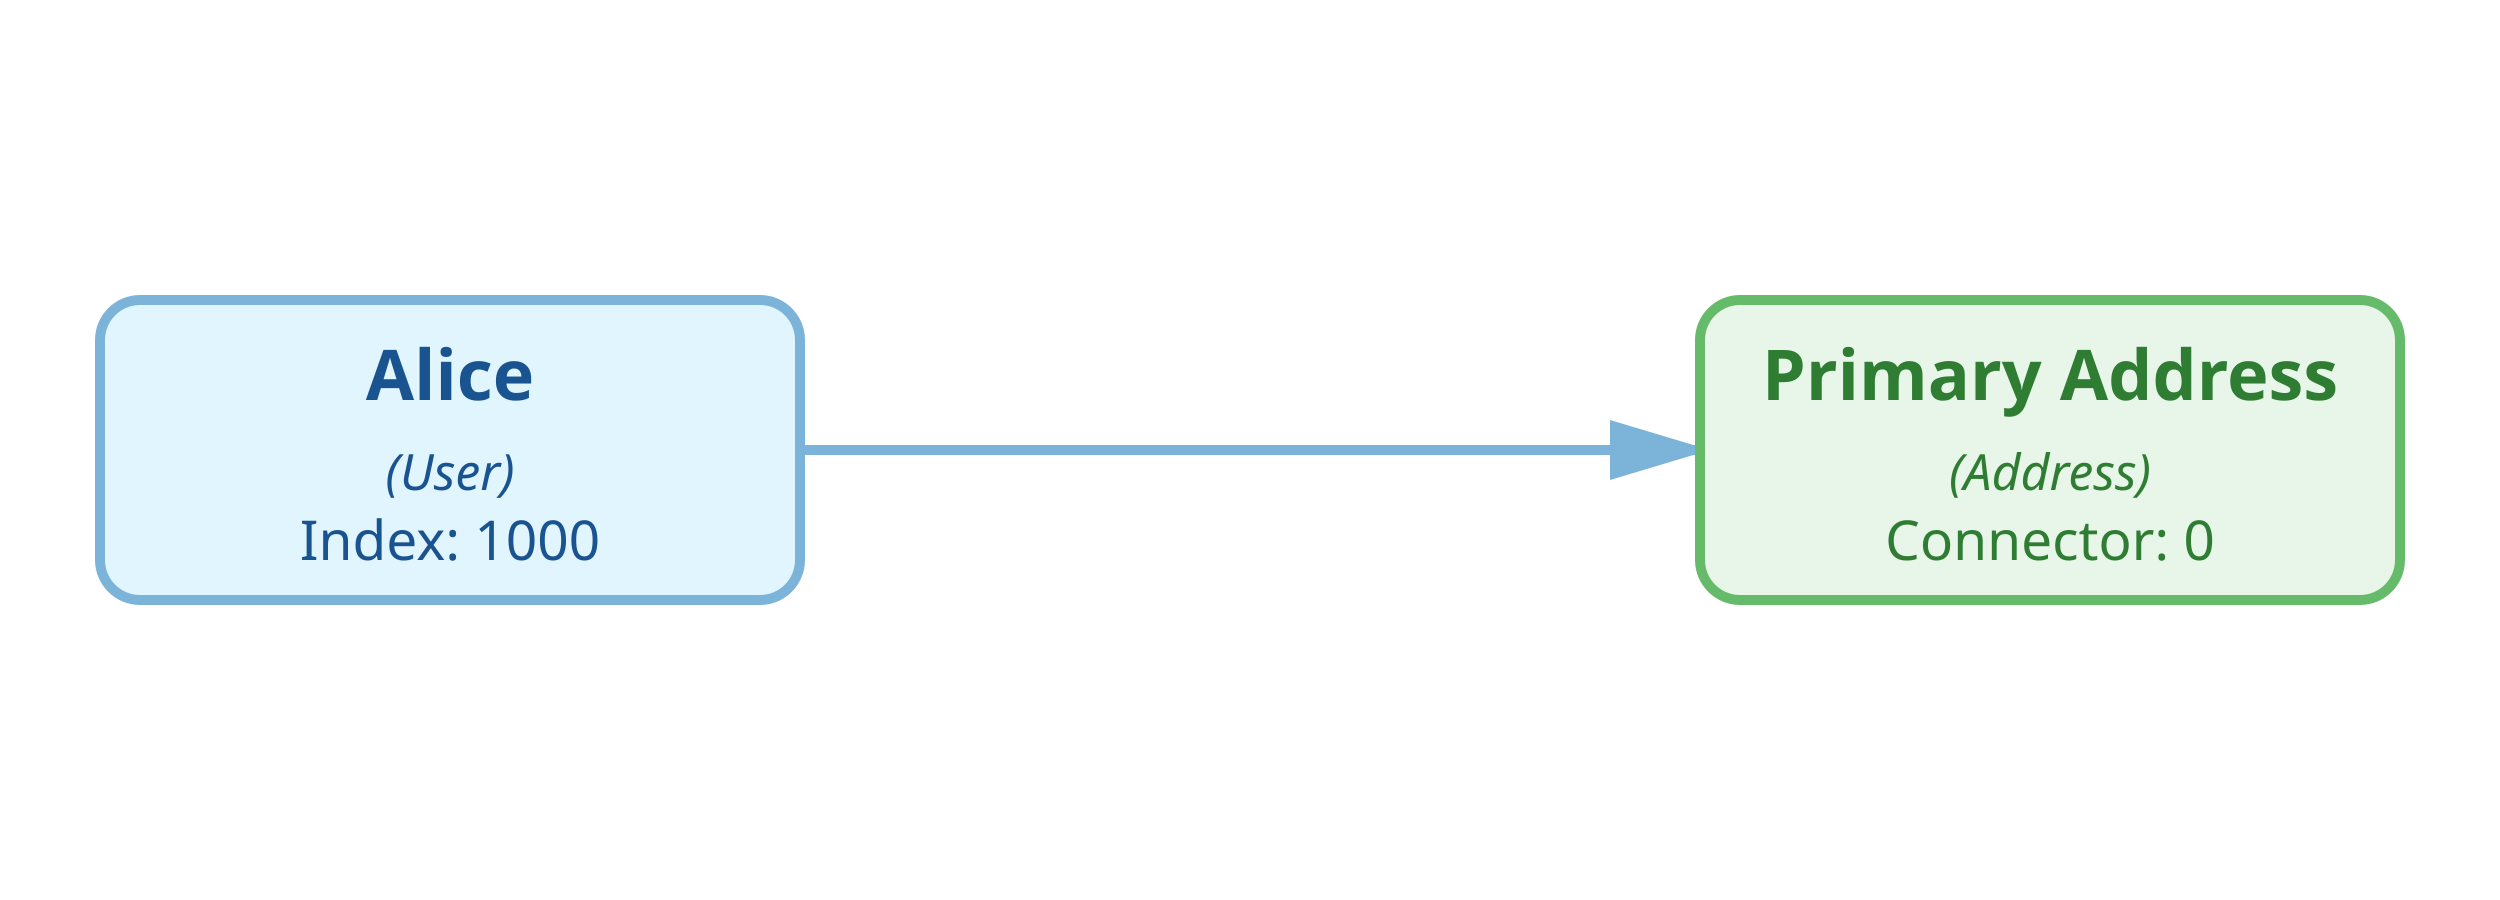
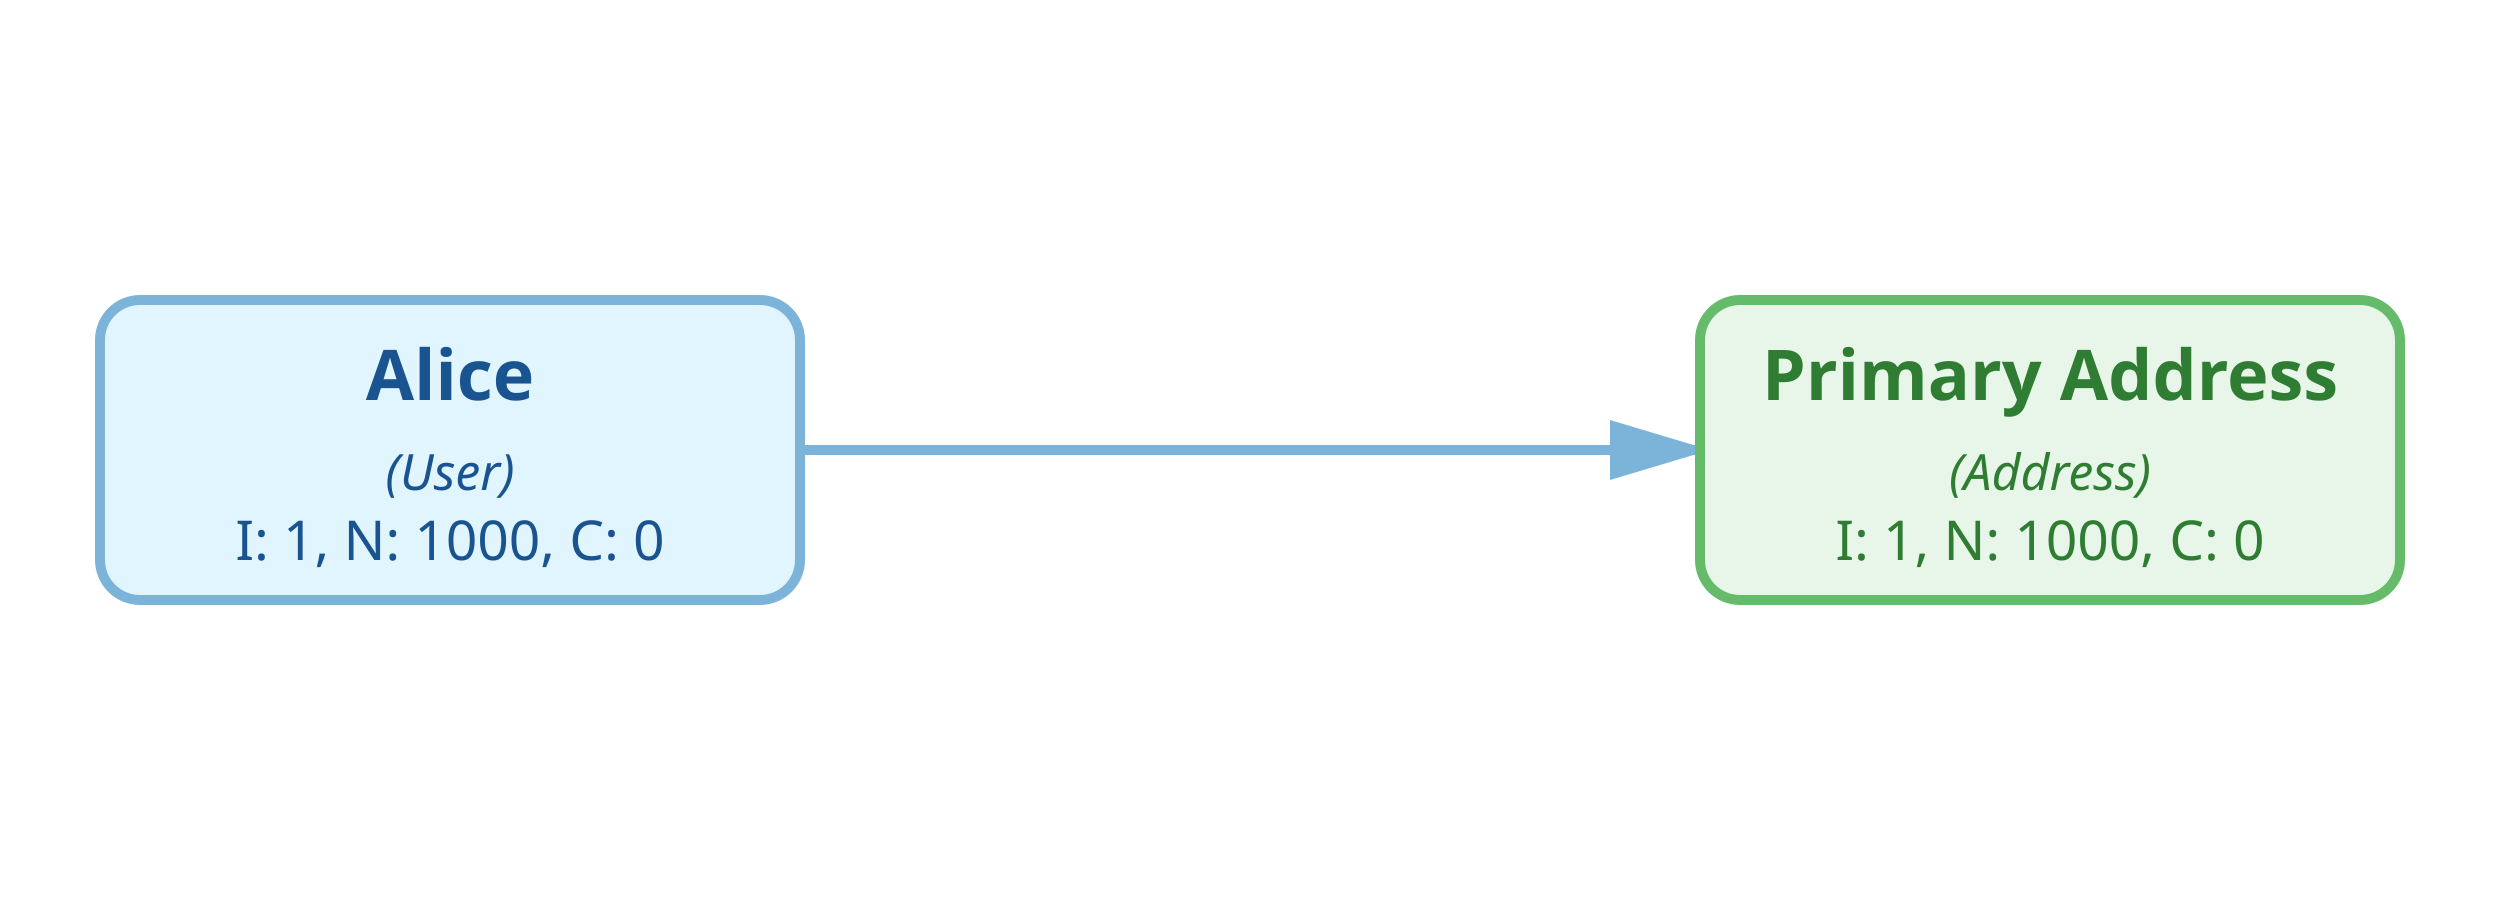
<svg xmlns="http://www.w3.org/2000/svg" viewBox="0 0 500 180" width="500" height="180">
  <rect x="20" y="60" width="140" height="60" rx="8" fill="#e1f5ff" stroke="#7cb3d9" stroke-width="2" />
  <text x="90" y="80" font-family="sans-serif" font-size="14" fill="#1a5490" text-anchor="middle" font-weight="bold">Alice</text>
  <text x="90" y="98" font-family="sans-serif" font-size="10" fill="#1a5490" text-anchor="middle" font-style="italic">(User)</text>
-   <text x="90" y="112" font-family="sans-serif" font-size="11" fill="#1a5490" text-anchor="middle">Index: 1000</text>
+   <text x="90" y="112" font-family="sans-serif" font-size="11" fill="#1a5490" text-anchor="middle">I: 1, N: 1000, C: 0</text>
  <defs>
    <marker id="arrowhead" markerWidth="10" markerHeight="10" refX="9" refY="3" orient="auto">
      <polygon points="0 0, 10 3, 0 6" fill="#7cb3d9" />
    </marker>
  </defs>
  <line x1="160" y1="90" x2="340" y2="90" stroke="#7cb3d9" stroke-width="2" marker-end="url(#arrowhead)" />
  <rect x="340" y="60" width="140" height="60" rx="8" fill="#e8f5e9" stroke="#66bb6a" stroke-width="2" />
  <text x="410" y="80" font-family="sans-serif" font-size="14" fill="#2e7d32" text-anchor="middle" font-weight="bold">Primary Address</text>
  <text x="410" y="98" font-family="sans-serif" font-size="10" fill="#2e7d32" text-anchor="middle" font-style="italic">(Address)</text>
-   <text x="410" y="112" font-family="sans-serif" font-size="11" fill="#2e7d32" text-anchor="middle">Connector: 0</text>
+   <text x="410" y="112" font-family="sans-serif" font-size="11" fill="#2e7d32" text-anchor="middle">I: 1, N: 1000, C: 0</text>
</svg>
